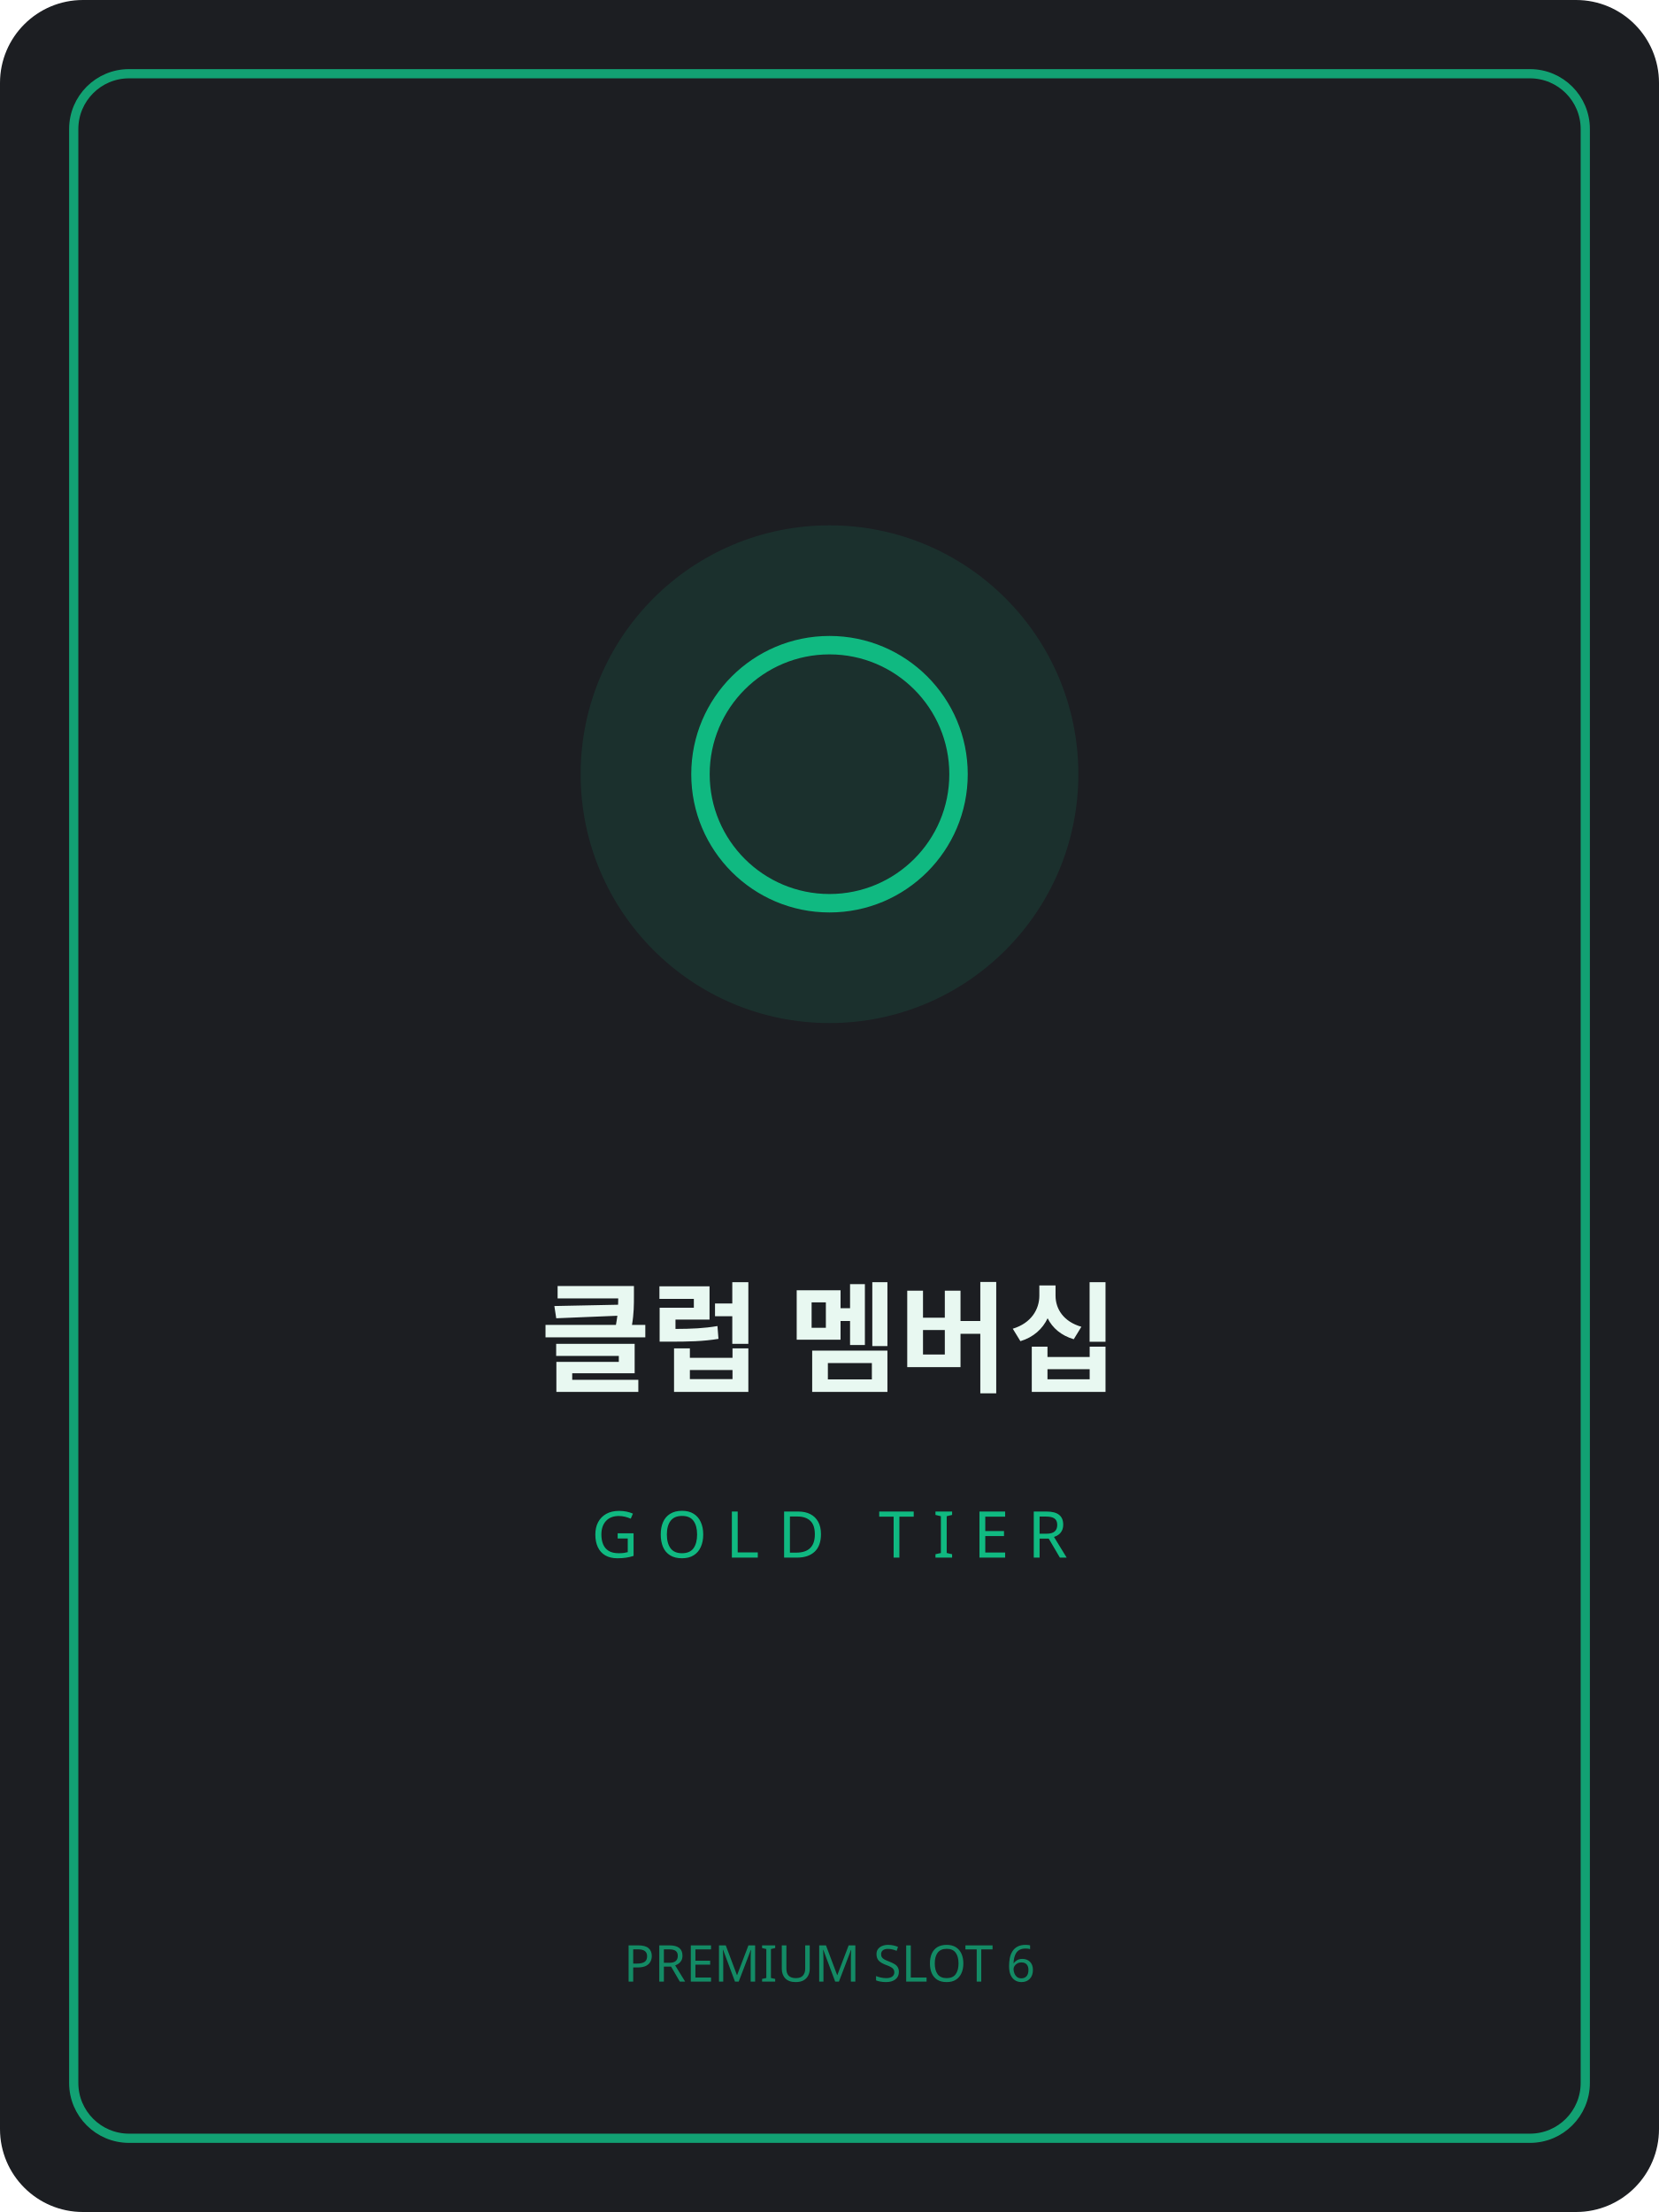
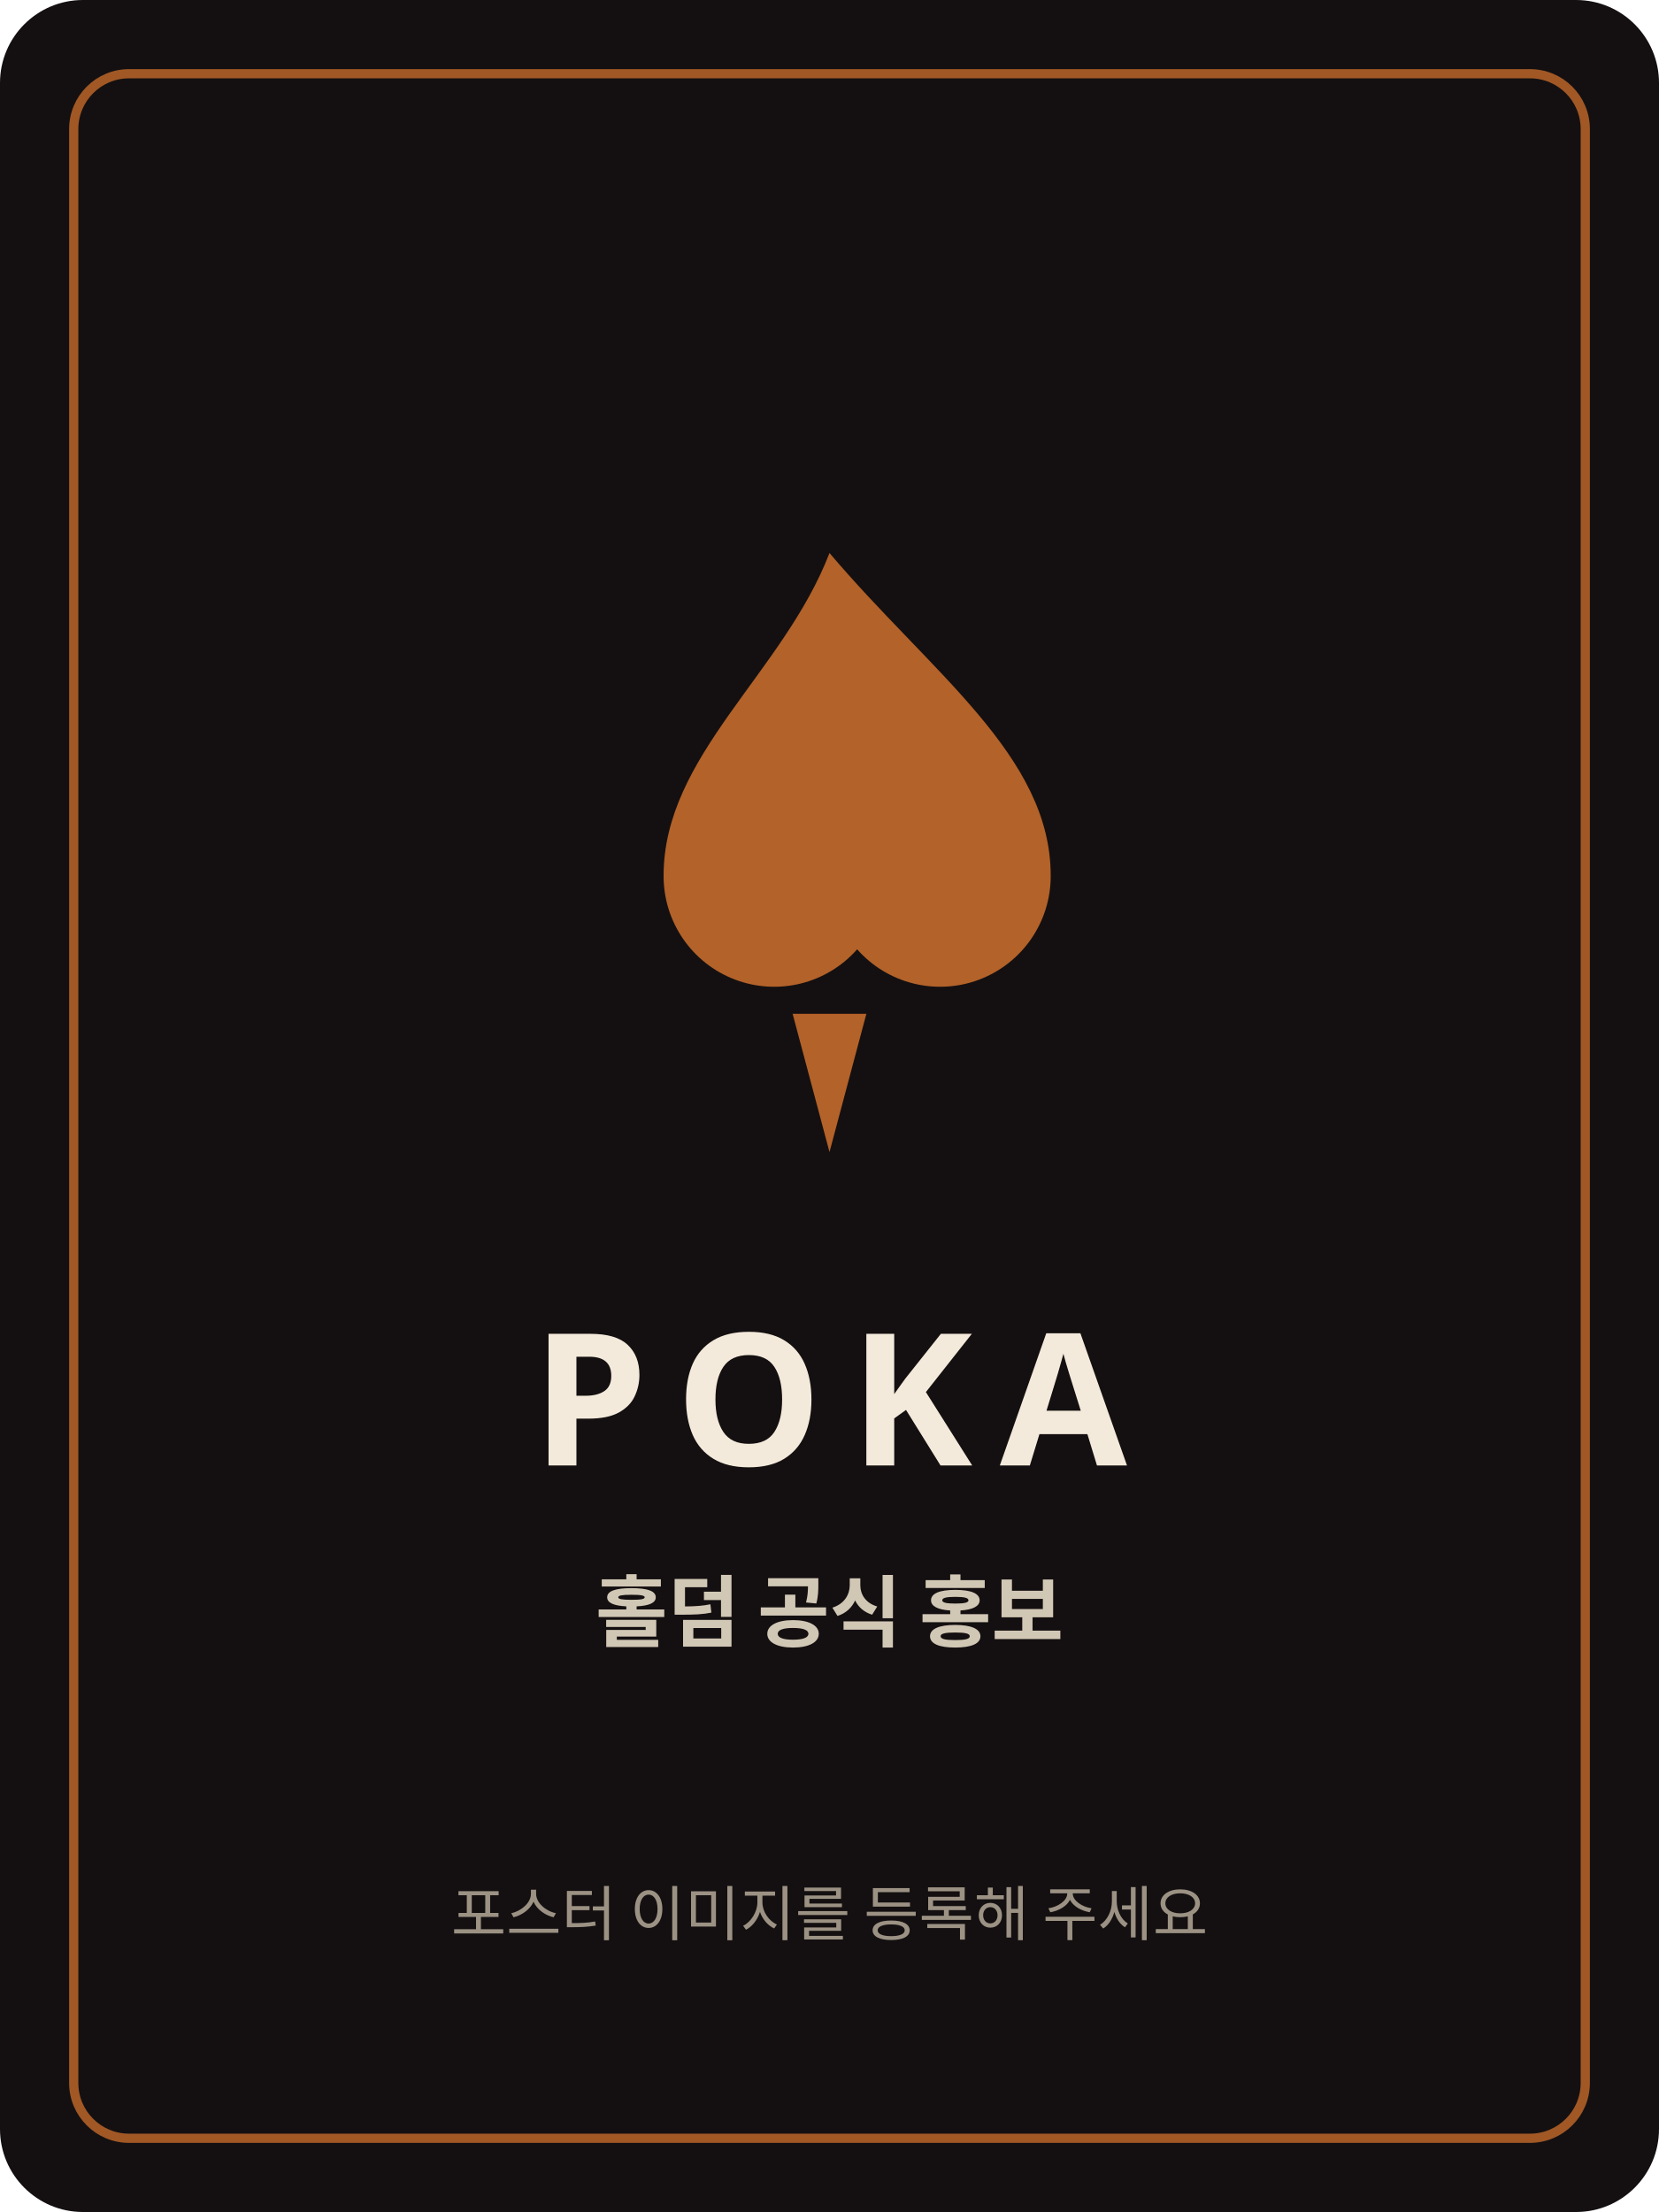
<svg xmlns="http://www.w3.org/2000/svg" viewBox="0 0 360 480" fill="none">
-   <rect width="360" height="480" rx="18" fill="#1C1E22" />
-   <rect x="16" y="16" width="328" height="448" rx="12" stroke="#10B981" stroke-width="2" opacity="0.85" />
-   <circle cx="180" cy="168" r="54" fill="#10B981" opacity="0.12" />
-   <circle cx="180" cy="168" r="28" stroke="#10B981" stroke-width="4" />
-   <text x="180" y="300" text-anchor="middle" fill="#E8F8F1" font-family="Noto Sans KR, sans-serif" font-size="26" font-weight="700">클럽 멤버십</text>
-   <text x="180" y="338" text-anchor="middle" fill="#10B981" font-family="Noto Sans KR, sans-serif" font-size="14" letter-spacing="4">GOLD TIER</text>
-   <text x="180" y="430" text-anchor="middle" fill="#10B981" font-family="Noto Sans KR, sans-serif" font-size="11" opacity="0.7">PREMIUM SLOT 6</text>
+   <rect width="360" height="480" rx="18" fill="#141011" />
+   <rect x="16" y="16" width="328" height="448" rx="12" stroke="#C46A2B" stroke-width="2" opacity="0.8" />
+   <path d="M180 120c22 26 48 44 48 70a24 24 0 0 1-42 16 24 24 0 0 1-42-16c0-26 26-44 36-70z" fill="#C46A2B" opacity="0.9" />
+   <path d="M172 220h16l-8 30z" fill="#C46A2B" opacity="0.9" />
+   <text x="180" y="318" text-anchor="middle" fill="#F3EADB" font-family="Noto Sans KR, sans-serif" font-size="40" font-weight="800" letter-spacing="6">POKA</text>
+   <text x="180" y="356" text-anchor="middle" fill="#D1C7B5" font-family="Noto Sans KR, sans-serif" font-size="17" font-weight="600">홀덤 공식 홍보</text>
+   <text x="180" y="420" text-anchor="middle" fill="#9C9284" font-family="Noto Sans KR, sans-serif" font-size="13">포스터 이미지를 등록해 주세요</text>
</svg>
